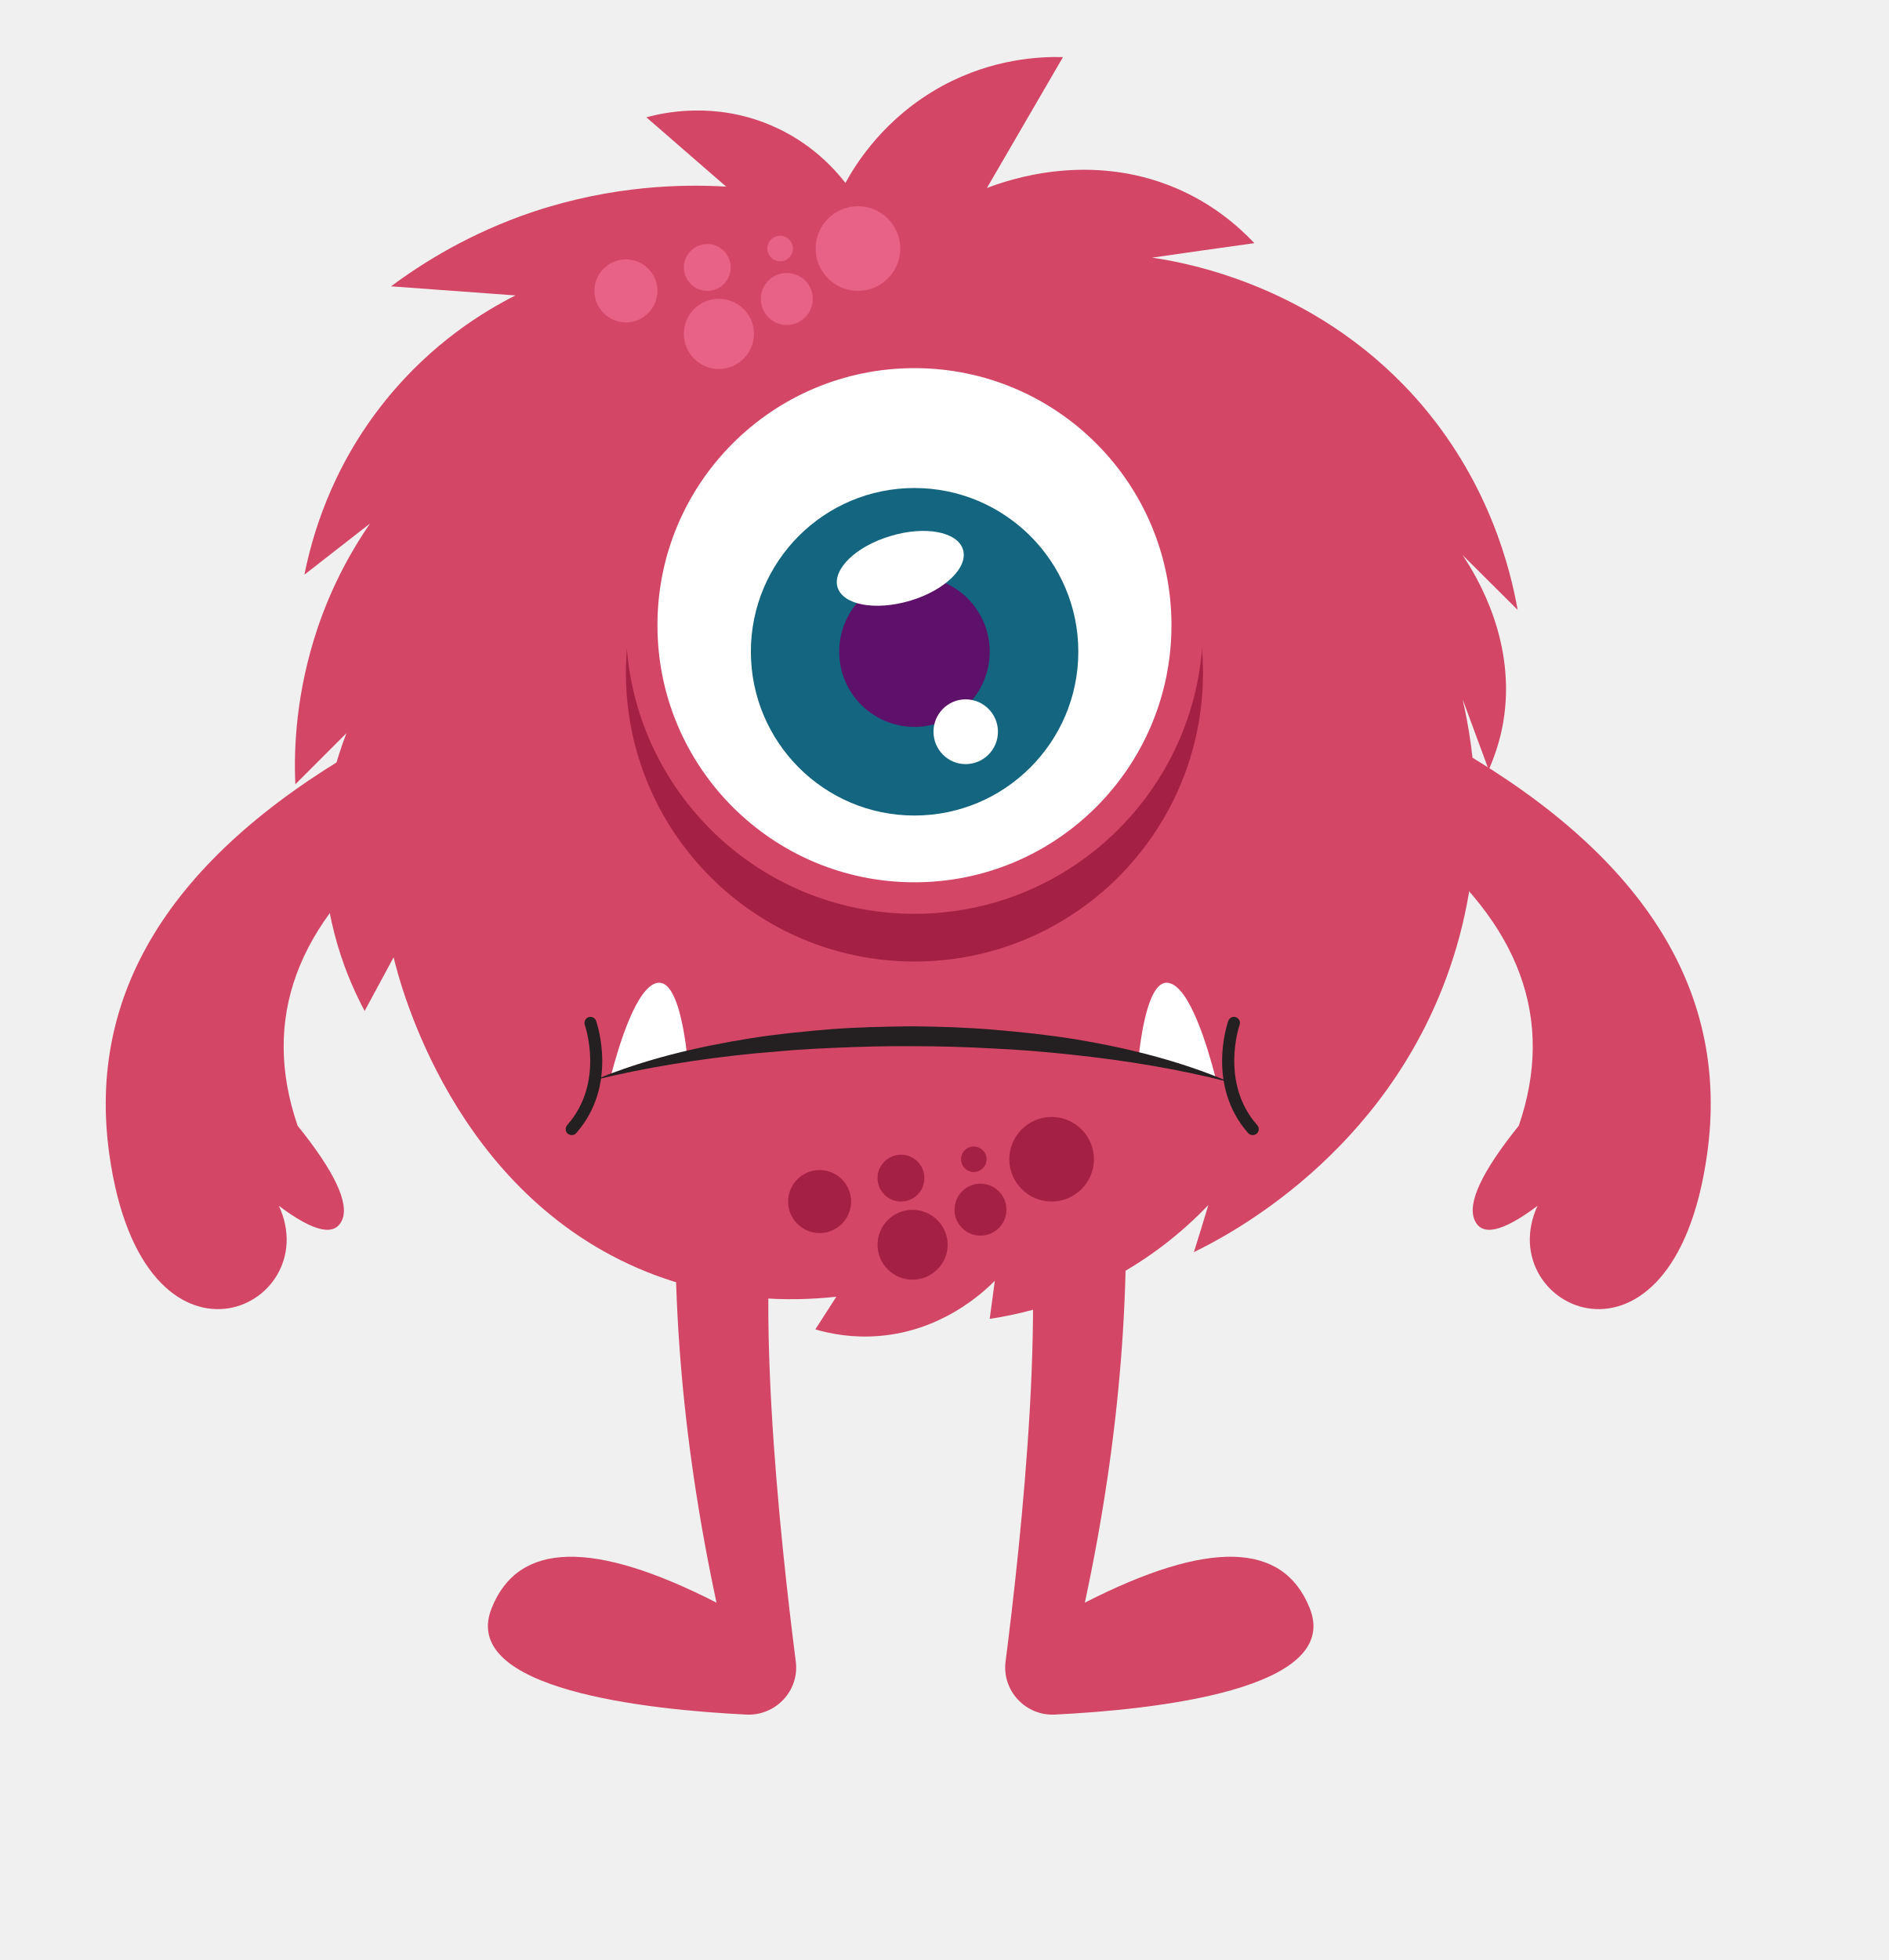
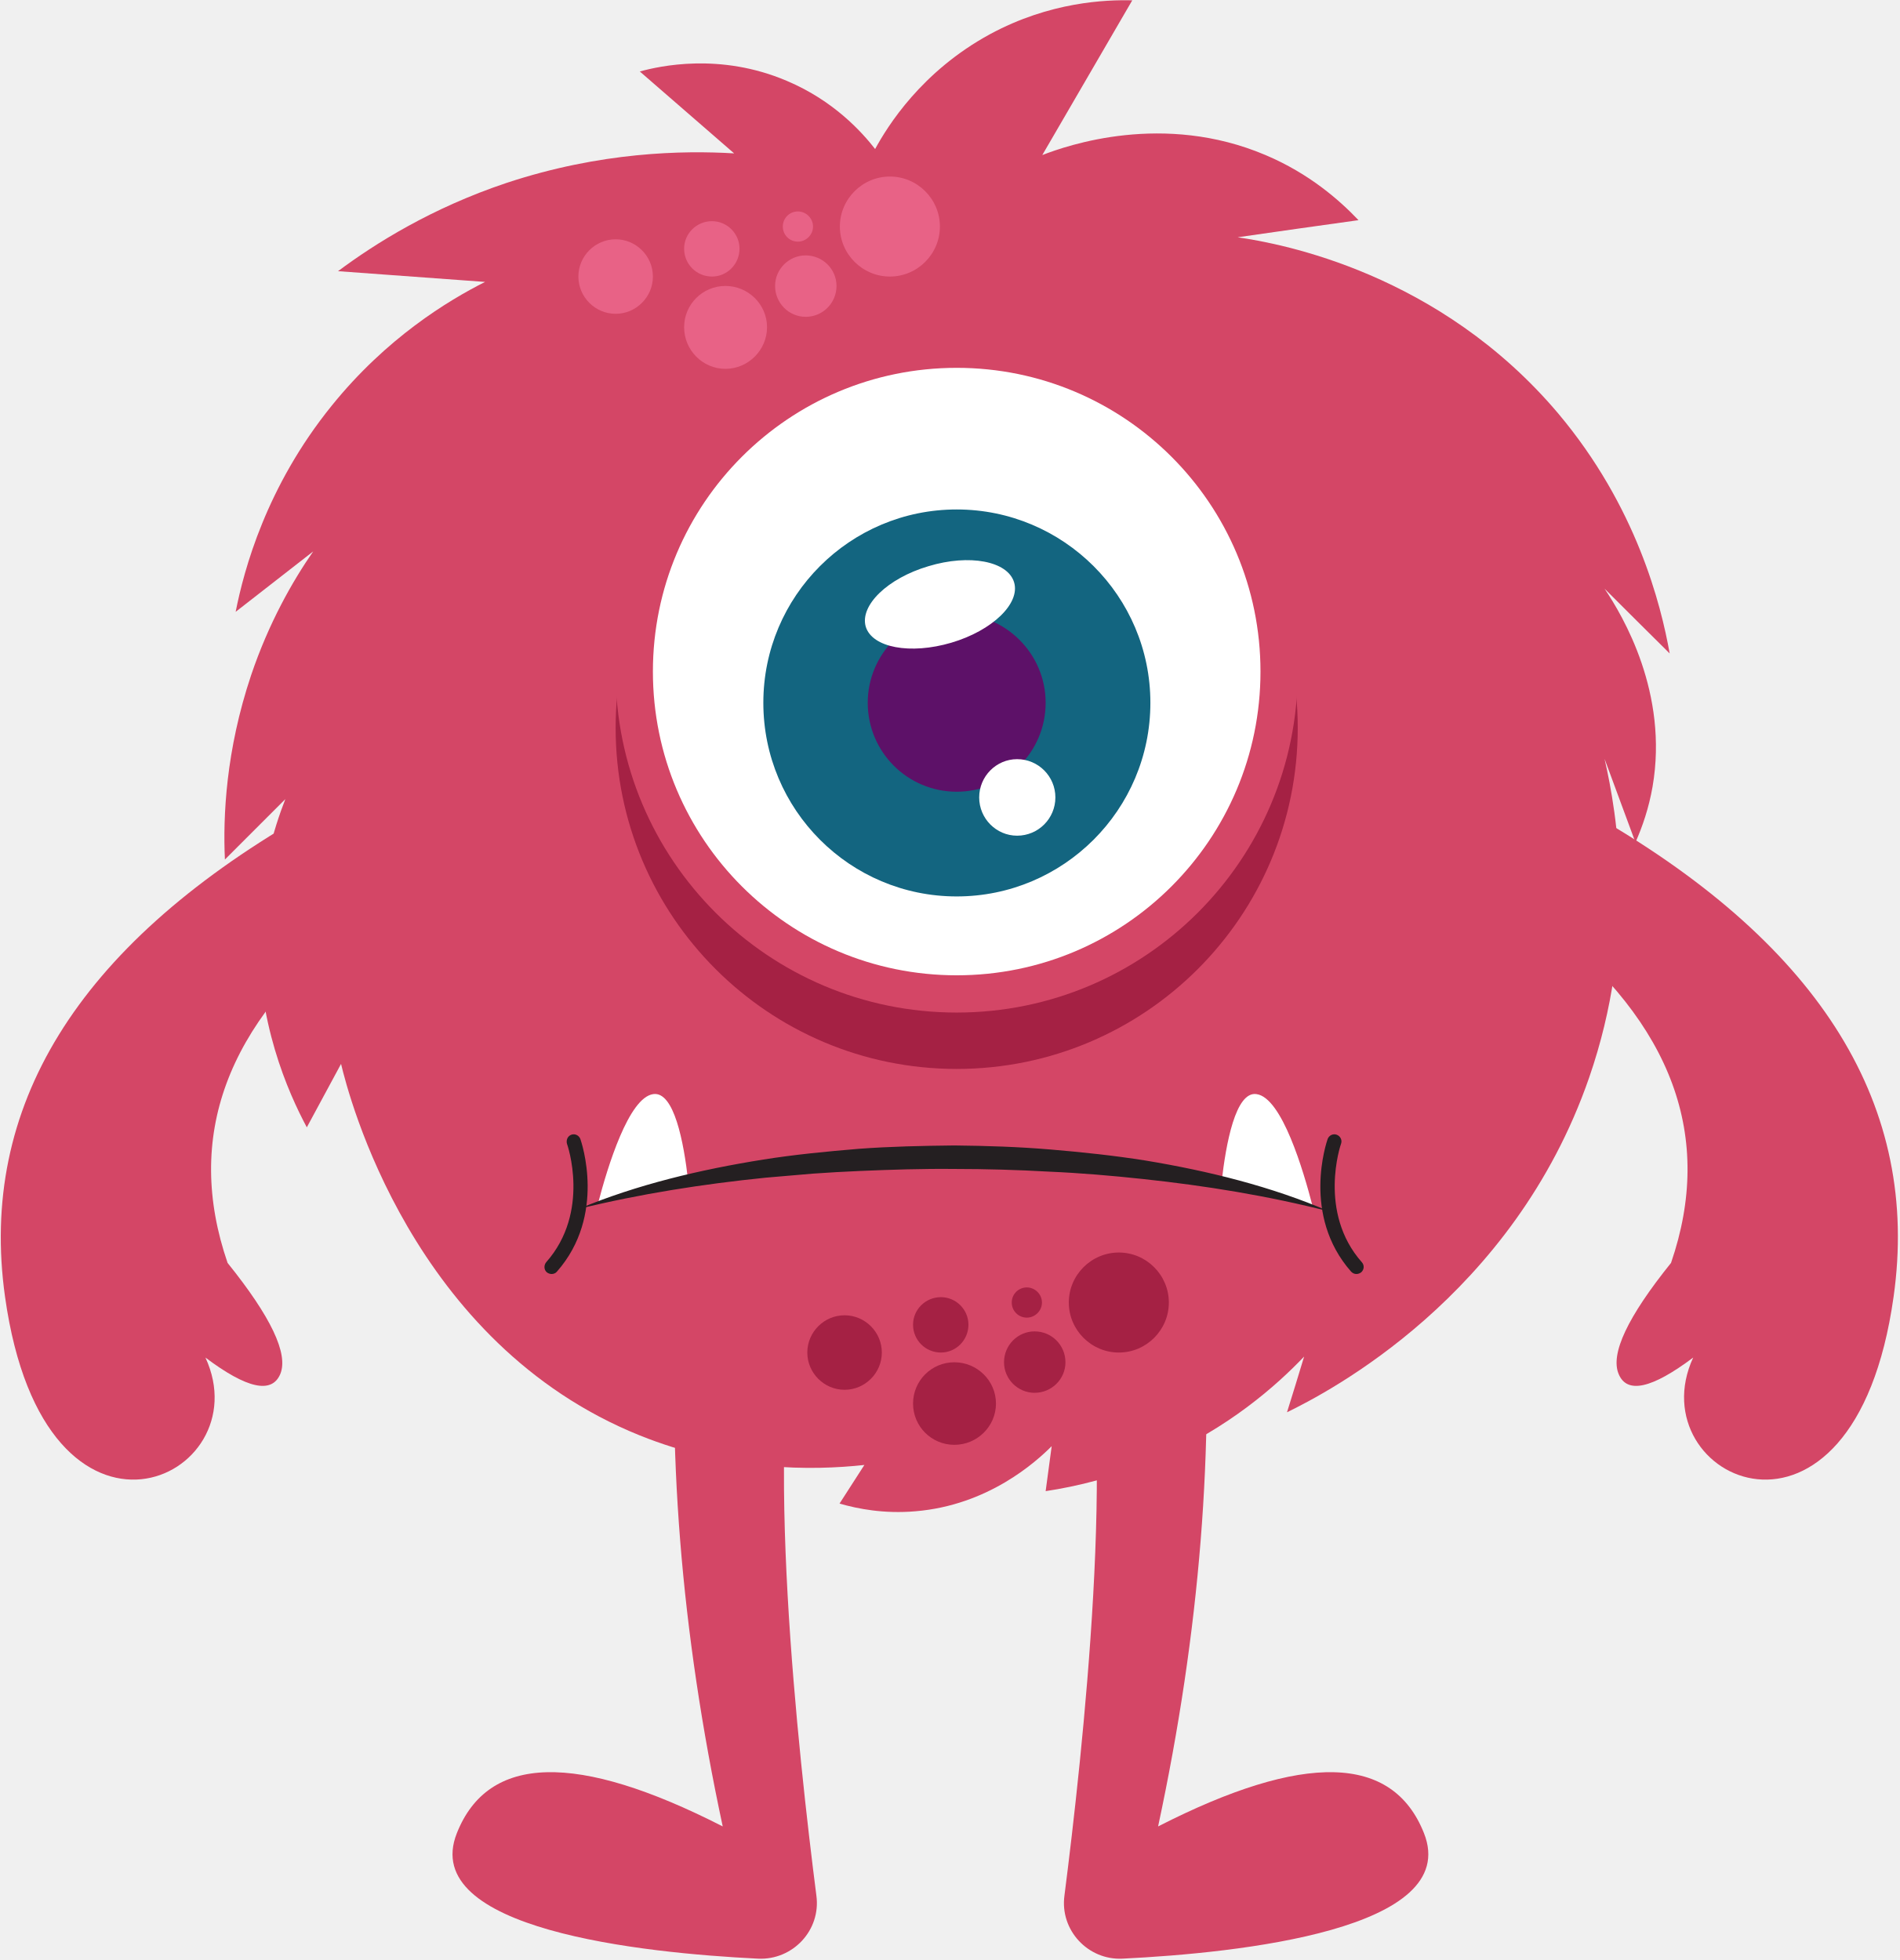
- <svg xmlns="http://www.w3.org/2000/svg" version="1.2" viewBox="0 0 665 690" width="665" height="690">
+ <svg xmlns="http://www.w3.org/2000/svg" version="1.2" viewBox="0 0 566 584" width="566" height="584">
  <style>
		.s0 { fill: #d44666 } 
		.s1 { fill: #a52144 } 
		.s2 { fill: #ffffff } 
		.s3 { fill: #136580 } 
		.s4 { fill: #5d1168 } 
		.s5 { fill: #241f21 } 
		.s6 { fill: #e86286 } 
	</style>
  <g id="Object">
    <g id="&lt;Group&gt;">
      <g id="&lt;Group&gt;">
-         <path id="&lt;Path&gt;" class="s0" d="m371.4 603.6c-10.3 0.5-18.7-8.5-17.3-18.8c5.3-41.4 16-138.2 4.6-177q-14.6-49.9 31.3-31.9l5.3 22q5.4 79.1-13.3 166.3q65.2-33.3 79.2 2c11.4 28.7-55.1 35.7-89.8 37.4z" />
-         <path id="&lt;Path&gt;" class="s0" d="m173.1 566.2q14-35.3 79.2-2q-18.7-87.2-13.3-166.3l5.3-22q45.9-18 31.3 31.9c-11.4 38.8-0.7 135.6 4.6 177c1.4 10.3-7 19.3-17.4 18.8c-34.6-1.7-101.1-8.7-89.7-37.4z" />
-         <path id="&lt;Path&gt;" class="s0" d="m142.6 267.5l-0.7 27.8q-56.4 44.8-37.1 101q19.4 24.1 15.7 33.1q-3.8 9-22.3-4.9c16.7 36.1-47.8 66.6-59.7-18.1q-11.9-84.8 88-142.8z" />
-         <path id="&lt;Path&gt;" class="s0" d="m513.2 263.6q99.9 58 87.9 142.8c-11.9 84.7-76.3 54.2-59.7 18.1q-18.5 13.9-22.2 4.9q-3.8-9 15.6-33.1q19.3-56.2-37.1-101l-0.7-27.8z" />
-         <path id="&lt;Path&gt;" class="s0" d="m297.7 64.4c3.7-6.8 13.8-23.1 34.2-34.2c17.9-9.7 34.6-10.3 42.4-10.1q-13.4 23-26.8 46.1c7.5-2.9 36.1-12.9 66.5 0c13 5.5 22 13.4 27.7 19.4q-18 2.5-36 5.1c13.1 1.9 60.1 10.6 95.5 52.5c23.3 27.7 30.6 56.9 33.2 71.5q-9.7-9.6-19.4-19.3c5.5 8.2 19.1 31.1 14.3 59c-1.1 6.3-3 11.9-5.1 16.6q-4.6-12.4-9.2-24.9c3.8 16.6 9.9 53.2-4.6 95c-22.6 65.3-77.9 93.8-90 99.7q2.6-8.3 5.1-16.6c-8.3 8.7-22.5 21.3-43.4 30.4c-12.7 5.6-24.4 8.3-33.6 9.7q0.9-6.7 1.8-13.4c-4.7 4.7-18.9 17.6-40.6 19.4c-9.3 0.8-17.1-0.7-22.6-2.3q3.7-5.8 7.4-11.5c-15.7 1.7-40.3 1.9-66.9-8.8c-68-27.4-86.8-101.5-89-110.7q-5.1 9.5-10.2 18.9c-5.5-10.3-15.1-31.6-14.3-59.5c0.5-16.2 4.4-29.3 7.9-38.3q-9 9-18 18c-0.6-12.9 0.3-32.5 7.8-54.9c5.3-15.7 12.4-28.1 18.5-36.9q-11.6 9-23.1 18c2.5-12.6 9.1-37.3 28.6-61.4c16.3-20.2 34.6-31.3 45.7-36.9q-21.9-1.6-43.8-3.2c11-8.2 27.8-18.8 50.2-26.3c28.1-9.3 52.6-9.7 67.8-8.8q-14-12.2-28.1-24.4c5.8-1.6 23.9-5.7 43.8 2.8c14 5.9 22.4 15.3 26.3 20.3z" />
+         <path id="&lt;Path&gt;" class="s0" d="m334.4 583.6c-10.3 0.5-18.7-8.5-17.3-18.8c5.3-41.4 16-138.2 4.6-177q-14.6-49.9 31.3-31.9l5.3 22q5.4 79.1-13.3 166.3q65.2-33.3 79.2 2c11.4 28.7-55.1 35.7-89.8 37.4z" />
+         <path id="&lt;Path&gt;" class="s0" d="m136.1 546.2q14-35.3 79.2-2q-18.7-87.2-13.3-166.3l5.3-22q45.9-18 31.3 31.9c-11.4 38.8-0.7 135.6 4.6 177c1.4 10.3-7 19.3-17.4 18.8c-34.6-1.7-101.1-8.7-89.7-37.4z" />
+         <path id="&lt;Path&gt;" class="s0" d="m105.6 247.5l-0.7 27.8q-56.4 44.8-37.1 101q19.4 24.1 15.7 33.1q-3.8 9-22.3-4.9c16.7 36.1-47.8 66.6-59.7-18.1q-11.9-84.8 88-142.8z" />
+         <path id="&lt;Path&gt;" class="s0" d="m476.2 243.6q99.9 58 87.9 142.8c-11.9 84.7-76.3 54.2-59.7 18.1q-18.5 13.9-22.2 4.9q-3.8-9 15.6-33.1q19.3-56.2-37.1-101l-0.7-27.8z" />
+         <path id="&lt;Path&gt;" class="s0" d="m260.7 44.4c3.7-6.8 13.8-23.1 34.2-34.2c17.9-9.7 34.6-10.3 42.4-10.1q-13.4 23-26.8 46.1c7.5-2.9 36.1-12.9 66.5 0c13 5.5 22 13.4 27.7 19.4q-18 2.5-36 5.1c13.1 1.9 60.1 10.6 95.5 52.5c23.3 27.7 30.6 56.9 33.2 71.5q-9.7-9.6-19.4-19.3c5.5 8.2 19.1 31.1 14.3 59c-1.1 6.3-3 11.9-5.1 16.6q-4.6-12.4-9.2-24.9c3.8 16.6 9.9 53.2-4.6 95c-22.6 65.3-77.9 93.8-90 99.7q2.6-8.3 5.1-16.6c-8.3 8.7-22.5 21.3-43.4 30.4c-12.7 5.6-24.4 8.3-33.6 9.7q0.9-6.7 1.8-13.4c-4.7 4.7-18.9 17.6-40.6 19.4c-9.3 0.8-17.1-0.7-22.6-2.3q3.7-5.8 7.4-11.5c-15.7 1.7-40.3 1.9-66.9-8.8c-68-27.4-86.8-101.5-89-110.7q-5.1 9.5-10.2 18.9c-5.5-10.3-15.1-31.6-14.3-59.5c0.5-16.2 4.4-29.3 7.9-38.3q-9 9-18 18c-0.6-12.9 0.3-32.5 7.8-54.9c5.3-15.7 12.4-28.1 18.5-36.9q-11.6 9-23.1 18c2.5-12.6 9.1-37.3 28.6-61.4c16.3-20.2 34.6-31.3 45.7-36.9q-21.9-1.6-43.8-3.2c11-8.2 27.8-18.8 50.2-26.3c28.1-9.3 52.6-9.7 67.8-8.8q-14-12.2-28.1-24.4c5.8-1.6 23.9-5.7 43.8 2.8c14 5.9 22.4 15.3 26.3 20.3z" />
        <g id="&lt;Group&gt;">
-           <path id="&lt;Path&gt;" class="s1" d="m423.6 236.9c0 56.1-45.5 101.6-101.6 101.6c-56.1 0-101.6-45.5-101.6-101.6c0-56.1 45.5-101.6 101.6-101.6c56.1 0 101.6 45.5 101.6 101.6z" />
-           <path id="&lt;Path&gt;" class="s0" d="m423.6 220.1c0 56.1-45.5 101.6-101.6 101.6c-56.1 0-101.6-45.5-101.6-101.6c0-56.1 45.5-101.6 101.6-101.6c56.1 0 101.6 45.5 101.6 101.6z" />
-           <path id="&lt;Path&gt;" class="s2" d="m412.5 220.1c0 50-40.5 90.5-90.5 90.5c-50 0-90.5-40.5-90.5-90.5c0-50 40.5-90.5 90.5-90.5c50 0 90.5 40.5 90.5 90.5z" />
-           <path id="&lt;Path&gt;" class="s3" d="m379.7 229.4c0 31.9-25.9 57.7-57.7 57.7c-31.8 0-57.6-25.8-57.6-57.7c0-31.8 25.8-57.6 57.6-57.6c31.8 0 57.7 25.8 57.7 57.6z" />
-           <path id="&lt;Path&gt;" class="s4" d="m348.5 229.4c0 14.7-11.9 26.5-26.5 26.5c-14.6 0-26.5-11.8-26.5-26.5c0-14.6 11.9-26.5 26.5-26.5c14.6 0 26.5 11.9 26.5 26.5z" />
-           <path id="&lt;Path&gt;" class="s2" d="m339.1 193.5c1.9 6.3-6.5 14.4-18.7 18c-12.2 3.6-23.6 1.5-25.5-4.8c-1.8-6.3 6.5-14.4 18.7-18c12.2-3.7 23.6-1.5 25.5 4.8z" />
-           <path id="&lt;Path&gt;" class="s2" d="m351.4 257.6c0 6.3-5.1 11.4-11.4 11.4c-6.2 0-11.3-5.1-11.3-11.4c0-6.3 5.1-11.4 11.3-11.4c6.3 0 11.4 5.1 11.4 11.4z" />
+           <path id="&lt;Path&gt;" class="s1" d="m386.6 216.9c0 56.1-45.5 101.6-101.6 101.6c-56.1 0-101.6-45.5-101.6-101.6c0-56.1 45.5-101.6 101.6-101.6c56.1 0 101.6 45.5 101.6 101.6z" />
+           <path id="&lt;Path&gt;" class="s0" d="m386.6 200.1c0 56.1-45.5 101.6-101.6 101.6c-56.1 0-101.6-45.5-101.6-101.6c0-56.1 45.5-101.6 101.6-101.6c56.1 0 101.6 45.5 101.6 101.6z" />
+           <path id="&lt;Path&gt;" class="s2" d="m375.5 200.1c0 50-40.5 90.5-90.5 90.5c-50 0-90.5-40.5-90.5-90.5c0-50 40.5-90.5 90.5-90.5c50 0 90.5 40.5 90.5 90.5z" />
+           <path id="&lt;Path&gt;" class="s3" d="m342.7 209.4c0 31.9-25.9 57.7-57.7 57.7c-31.8 0-57.6-25.8-57.6-57.7c0-31.8 25.8-57.6 57.6-57.6c31.8 0 57.7 25.8 57.7 57.6z" />
+           <path id="&lt;Path&gt;" class="s4" d="m311.5 209.4c0 14.7-11.9 26.5-26.5 26.5c-14.6 0-26.5-11.8-26.5-26.5c0-14.6 11.9-26.5 26.5-26.5c14.6 0 26.5 11.9 26.5 26.5z" />
+           <path id="&lt;Path&gt;" class="s2" d="m302.1 173.5c1.9 6.3-6.5 14.4-18.7 18c-12.2 3.6-23.6 1.5-25.5-4.8c-1.8-6.3 6.5-14.4 18.7-18c12.2-3.7 23.6-1.5 25.5 4.8z" />
+           <path id="&lt;Path&gt;" class="s2" d="m314.4 237.6c0 6.3-5.1 11.4-11.4 11.4c-6.2 0-11.3-5.1-11.3-11.4c0-6.3 5.1-11.4 11.3-11.4c6.3 0 11.4 5.1 11.4 11.4z" />
        </g>
        <g id="&lt;Group&gt;">
          <g id="&lt;Group&gt;">
-             <path id="&lt;Path&gt;" class="s5" d="m201.3 399.6c-0.5 0-1-0.2-1.4-0.5c-0.9-0.8-0.9-2.1-0.2-3c13.3-15 6.3-35.1 6.2-35.3c-0.3-1.1 0.2-2.3 1.3-2.7c1.1-0.4 2.3 0.2 2.7 1.3c0.3 0.9 7.8 22.7-7 39.5c-0.4 0.5-1 0.7-1.6 0.7z" />
+             <path id="&lt;Path&gt;" class="s5" d="m164.3 379.6c-0.5 0-1-0.2-1.4-0.5c-0.9-0.8-0.9-2.1-0.2-3c13.3-15 6.3-35.1 6.2-35.3c-0.3-1.1 0.2-2.3 1.3-2.7c1.1-0.4 2.3 0.2 2.7 1.3c0.3 0.9 7.8 22.7-7 39.5c-0.4 0.5-1 0.7-1.6 0.7z" />
          </g>
-           <path id="&lt;Path&gt;" class="s2" d="m242 371.9c-9.6 1.8-18.6 4-26.8 6.5c2.8-10.7 9.1-31.4 16.4-32.4c6.2-0.9 9.1 14.3 10.4 25.9z" />
-           <path id="&lt;Path&gt;" class="s2" d="m428 379.3c-8.3-2.6-17.4-4.9-27.1-6.9c1.3-11.7 4.2-27.3 10.4-26.4c7.6 1 14 22.9 16.7 33.3z" />
+           <path id="&lt;Path&gt;" class="s2" d="m205 351.9c-9.6 1.8-18.6 4-26.8 6.5c2.8-10.7 9.1-31.4 16.4-32.4c6.2-0.9 9.1 14.3 10.4 25.9z" />
+           <path id="&lt;Path&gt;" class="s2" d="m391 359.3c-8.3-2.6-17.4-4.9-27.1-6.9c1.3-11.7 4.2-27.3 10.4-26.4c7.6 1 14 22.9 16.7 33.3z" />
          <g id="&lt;Group&gt;">
-             <path id="&lt;Path&gt;" class="s5" d="m441.1 399.6c-0.6 0-1.1-0.2-1.6-0.7c-14.8-16.8-7.3-38.6-7-39.5c0.4-1.1 1.6-1.7 2.7-1.3c1.1 0.4 1.7 1.6 1.3 2.7c-0.1 0.2-7 20.4 6.2 35.3c0.8 0.9 0.7 2.2-0.2 3c-0.4 0.3-0.9 0.5-1.4 0.5z" />
+             <path id="&lt;Path&gt;" class="s5" d="m404.1 379.6c-0.6 0-1.1-0.2-1.6-0.7c-14.8-16.8-7.3-38.6-7-39.5c0.4-1.1 1.6-1.7 2.7-1.3c1.1 0.4 1.7 1.6 1.3 2.7c-0.1 0.2-7 20.4 6.2 35.3c0.8 0.9 0.7 2.2-0.2 3c-0.4 0.3-0.9 0.5-1.4 0.5z" />
          </g>
          <g id="&lt;Group&gt;">
-             <path id="&lt;Path&gt;" class="s5" d="m209.4 380.2c17.5-7.3 36.2-11.7 55-14.7c9.4-1.5 18.9-2.4 28.4-3.2c9.5-0.7 19-0.9 28.5-1c9.6 0.1 19.1 0.4 28.6 1.2c9.5 0.8 19 1.8 28.4 3.3c18.7 3.1 37.4 7.7 54.8 15.2c-18.3-4.7-36.9-7.7-55.6-9.7c-9.3-1-18.7-1.8-28-2.2q-14.1-0.8-28.2-0.8c-9.4-0.1-18.7 0.2-28.1 0.6q-7.1 0.3-14.1 0.8q-7 0.6-14 1.2c-18.7 1.9-37.3 4.8-55.7 9.3z" />
+             <path id="&lt;Path&gt;" class="s5" d="m172.4 360.2c17.5-7.3 36.2-11.7 55-14.7c9.4-1.5 18.9-2.4 28.4-3.2c9.5-0.7 19-0.9 28.5-1c9.6 0.1 19.1 0.4 28.6 1.2c9.5 0.8 19 1.8 28.4 3.3c18.7 3.1 37.4 7.7 54.8 15.2c-18.3-4.7-36.9-7.7-55.6-9.7c-9.3-1-18.7-1.8-28-2.2q-14.1-0.8-28.2-0.8c-9.4-0.1-18.7 0.2-28.1 0.6q-7.1 0.3-14.1 0.8q-7 0.6-14 1.2c-18.7 1.9-37.3 4.8-55.7 9.3z" />
          </g>
        </g>
        <g id="&lt;Group&gt;">
-           <path id="&lt;Path&gt;" class="s6" d="m279.2 87.5c0 2.5-2.1 4.5-4.5 4.5c-2.5 0-4.5-2-4.5-4.5c0-2.5 2-4.5 4.5-4.5c2.4 0 4.5 2 4.5 4.5z" />
-           <path id="&lt;Path&gt;" class="s6" d="m317 87.5c0 8.2-6.7 14.9-14.9 14.9c-8.2 0-14.9-6.7-14.9-14.9c0-8.2 6.7-14.9 14.9-14.9c8.2 0 14.9 6.7 14.9 14.9z" />
-           <path id="&lt;Path&gt;" class="s6" d="m286.2 105.2c0 5.1-4.1 9.2-9.2 9.2c-5 0-9.1-4.1-9.1-9.2c0-5 4.1-9.1 9.1-9.1c5.1 0 9.2 4.1 9.2 9.1z" />
-           <path id="&lt;Path&gt;" class="s6" d="m257.3 94.1c0 4.6-3.7 8.3-8.2 8.3c-4.6 0-8.3-3.7-8.3-8.3c0-4.5 3.7-8.2 8.3-8.2c4.5 0 8.2 3.7 8.2 8.2z" />
-           <path id="&lt;Path&gt;" class="s6" d="m265.5 117.5c0 6.8-5.6 12.4-12.4 12.4c-6.8 0-12.3-5.6-12.3-12.4c0-6.8 5.5-12.3 12.3-12.3c6.8 0 12.4 5.5 12.4 12.3z" />
-           <path id="&lt;Path&gt;" class="s6" d="m231.5 102.4c0 6.1-5 11.1-11.1 11.1c-6.1 0-11.1-5-11.1-11.1c0-6.1 5-11.1 11.1-11.1c6.1 0 11.1 5 11.1 11.1z" />
+           <path id="&lt;Path&gt;" class="s6" d="m242.2 67.5c0 2.5-2.1 4.5-4.5 4.5c-2.5 0-4.5-2-4.5-4.5c0-2.5 2-4.5 4.5-4.5c2.4 0 4.5 2 4.5 4.5z" />
+           <path id="&lt;Path&gt;" class="s6" d="m280 67.5c0 8.2-6.7 14.9-14.9 14.9c-8.2 0-14.9-6.7-14.9-14.9c0-8.2 6.7-14.9 14.9-14.9c8.2 0 14.9 6.7 14.9 14.9z" />
+           <path id="&lt;Path&gt;" class="s6" d="m249.2 85.2c0 5.1-4.1 9.2-9.2 9.2c-5 0-9.1-4.1-9.1-9.2c0-5 4.1-9.1 9.1-9.1c5.1 0 9.2 4.1 9.2 9.1z" />
+           <path id="&lt;Path&gt;" class="s6" d="m220.3 74.1c0 4.6-3.7 8.3-8.2 8.3c-4.6 0-8.3-3.7-8.3-8.3c0-4.5 3.7-8.2 8.3-8.2c4.5 0 8.2 3.7 8.2 8.2z" />
+           <path id="&lt;Path&gt;" class="s6" d="m228.5 97.5c0 6.8-5.6 12.4-12.4 12.4c-6.8 0-12.3-5.6-12.3-12.4c0-6.8 5.5-12.3 12.3-12.3c6.8 0 12.4 5.5 12.4 12.3z" />
+           <path id="&lt;Path&gt;" class="s6" d="m194.5 82.4c0 6.1-5 11.1-11.1 11.1c-6.1 0-11.1-5-11.1-11.1c0-6.1 5-11.1 11.1-11.1c6.1 0 11.1 5 11.1 11.1z" />
        </g>
        <g id="&lt;Group&gt;">
-           <path id="&lt;Path&gt;" class="s1" d="m347.4 408.1c0 2.5-2.1 4.5-4.5 4.5c-2.5 0-4.5-2-4.5-4.5c0-2.5 2-4.5 4.5-4.5c2.4 0 4.5 2 4.5 4.5z" />
-           <path id="&lt;Path&gt;" class="s1" d="m385.2 408.1c0 8.2-6.7 14.9-14.9 14.9c-8.2 0-14.9-6.7-14.9-14.9c0-8.2 6.7-14.9 14.9-14.9c8.2 0 14.9 6.7 14.9 14.9z" />
-           <path id="&lt;Path&gt;" class="s1" d="m354.4 425.9c0 5-4.1 9.1-9.2 9.1c-5 0-9.1-4.1-9.1-9.1c0-5.1 4.1-9.2 9.1-9.2c5.1 0 9.2 4.1 9.2 9.2z" />
-           <path id="&lt;Path&gt;" class="s1" d="m325.5 414.7c0 4.6-3.7 8.3-8.2 8.3c-4.6 0-8.3-3.7-8.3-8.3c0-4.5 3.7-8.2 8.3-8.2c4.5 0 8.2 3.7 8.2 8.2z" />
-           <path id="&lt;Path&gt;" class="s1" d="m333.7 438.2c0 6.8-5.6 12.3-12.4 12.3c-6.8 0-12.3-5.5-12.3-12.3c0-6.8 5.5-12.3 12.3-12.3c6.8 0 12.4 5.5 12.4 12.3z" />
-           <path id="&lt;Path&gt;" class="s1" d="m299.7 423c0 6.1-5 11.1-11.1 11.1c-6.1 0-11.1-5-11.1-11.1c0-6.1 5-11.1 11.1-11.1c6.1 0 11.1 5 11.1 11.1z" />
+           <path id="&lt;Path&gt;" class="s1" d="m310.4 388.1c0 2.5-2.1 4.5-4.5 4.5c-2.5 0-4.5-2-4.5-4.5c0-2.5 2-4.5 4.5-4.5c2.4 0 4.5 2 4.5 4.5z" />
+           <path id="&lt;Path&gt;" class="s1" d="m348.2 388.1c0 8.2-6.7 14.9-14.9 14.9c-8.2 0-14.9-6.7-14.9-14.9c0-8.2 6.7-14.9 14.9-14.9c8.2 0 14.9 6.7 14.9 14.9z" />
+           <path id="&lt;Path&gt;" class="s1" d="m317.4 405.9c0 5-4.1 9.1-9.2 9.1c-5 0-9.1-4.1-9.1-9.1c0-5.1 4.1-9.2 9.1-9.2c5.1 0 9.2 4.1 9.2 9.2z" />
+           <path id="&lt;Path&gt;" class="s1" d="m288.5 394.7c0 4.6-3.7 8.3-8.2 8.3c-4.6 0-8.3-3.7-8.3-8.3c0-4.5 3.7-8.2 8.3-8.2c4.5 0 8.2 3.7 8.2 8.2z" />
+           <path id="&lt;Path&gt;" class="s1" d="m296.7 418.2c0 6.8-5.6 12.3-12.4 12.3c-6.8 0-12.3-5.5-12.3-12.3c0-6.8 5.5-12.3 12.3-12.3c6.8 0 12.4 5.5 12.4 12.3z" />
+           <path id="&lt;Path&gt;" class="s1" d="m262.7 403c0 6.1-5 11.1-11.1 11.1c-6.1 0-11.1-5-11.1-11.1c0-6.1 5-11.1 11.1-11.1c6.1 0 11.1 5 11.1 11.1z" />
        </g>
      </g>
    </g>
  </g>
</svg>
